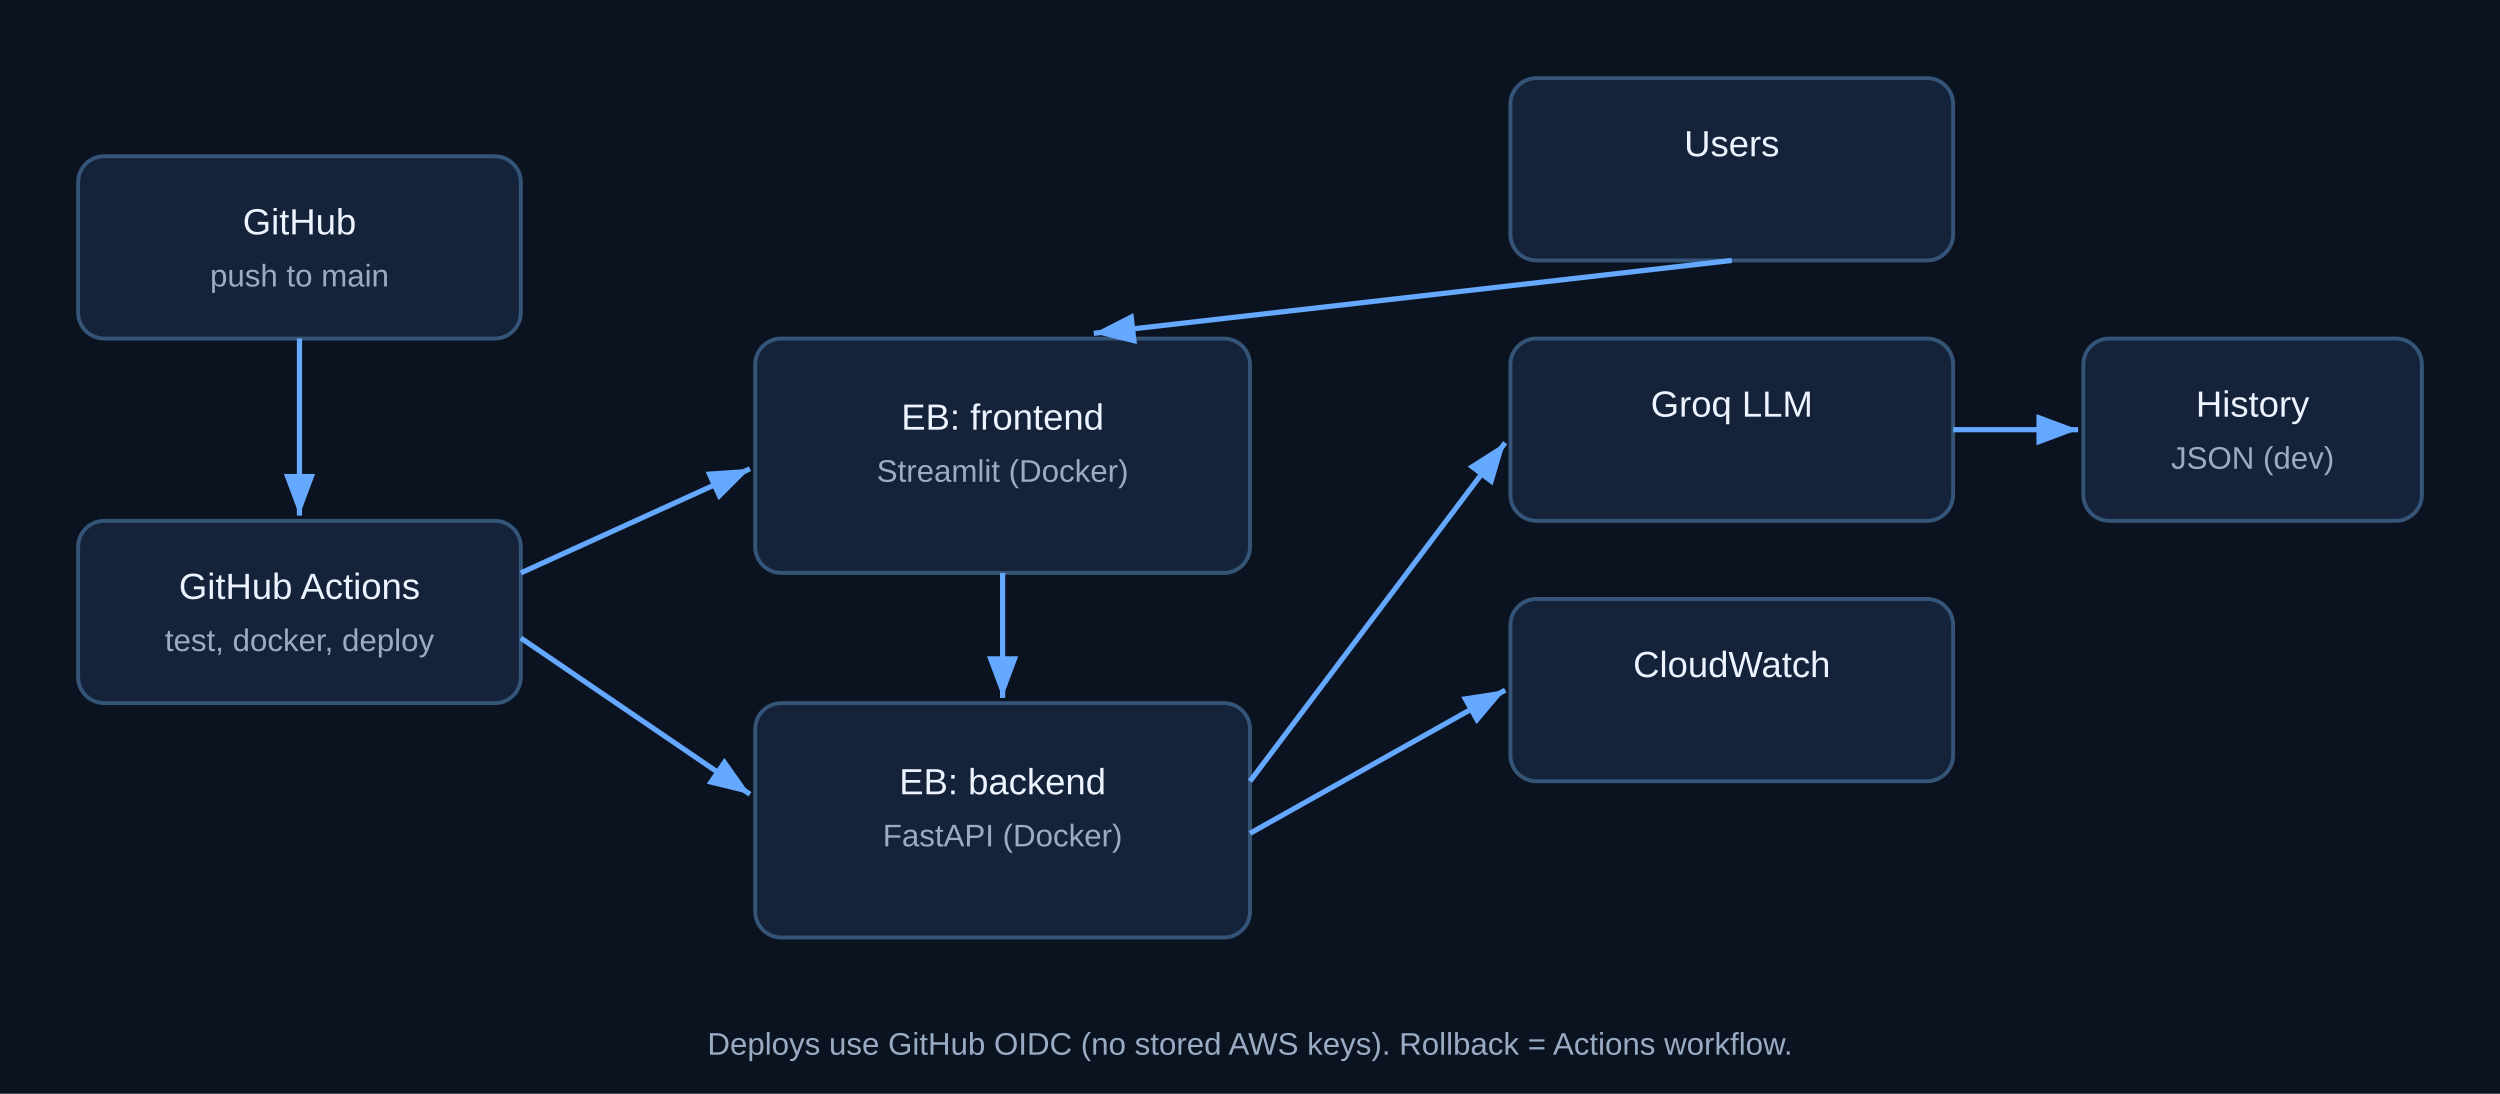
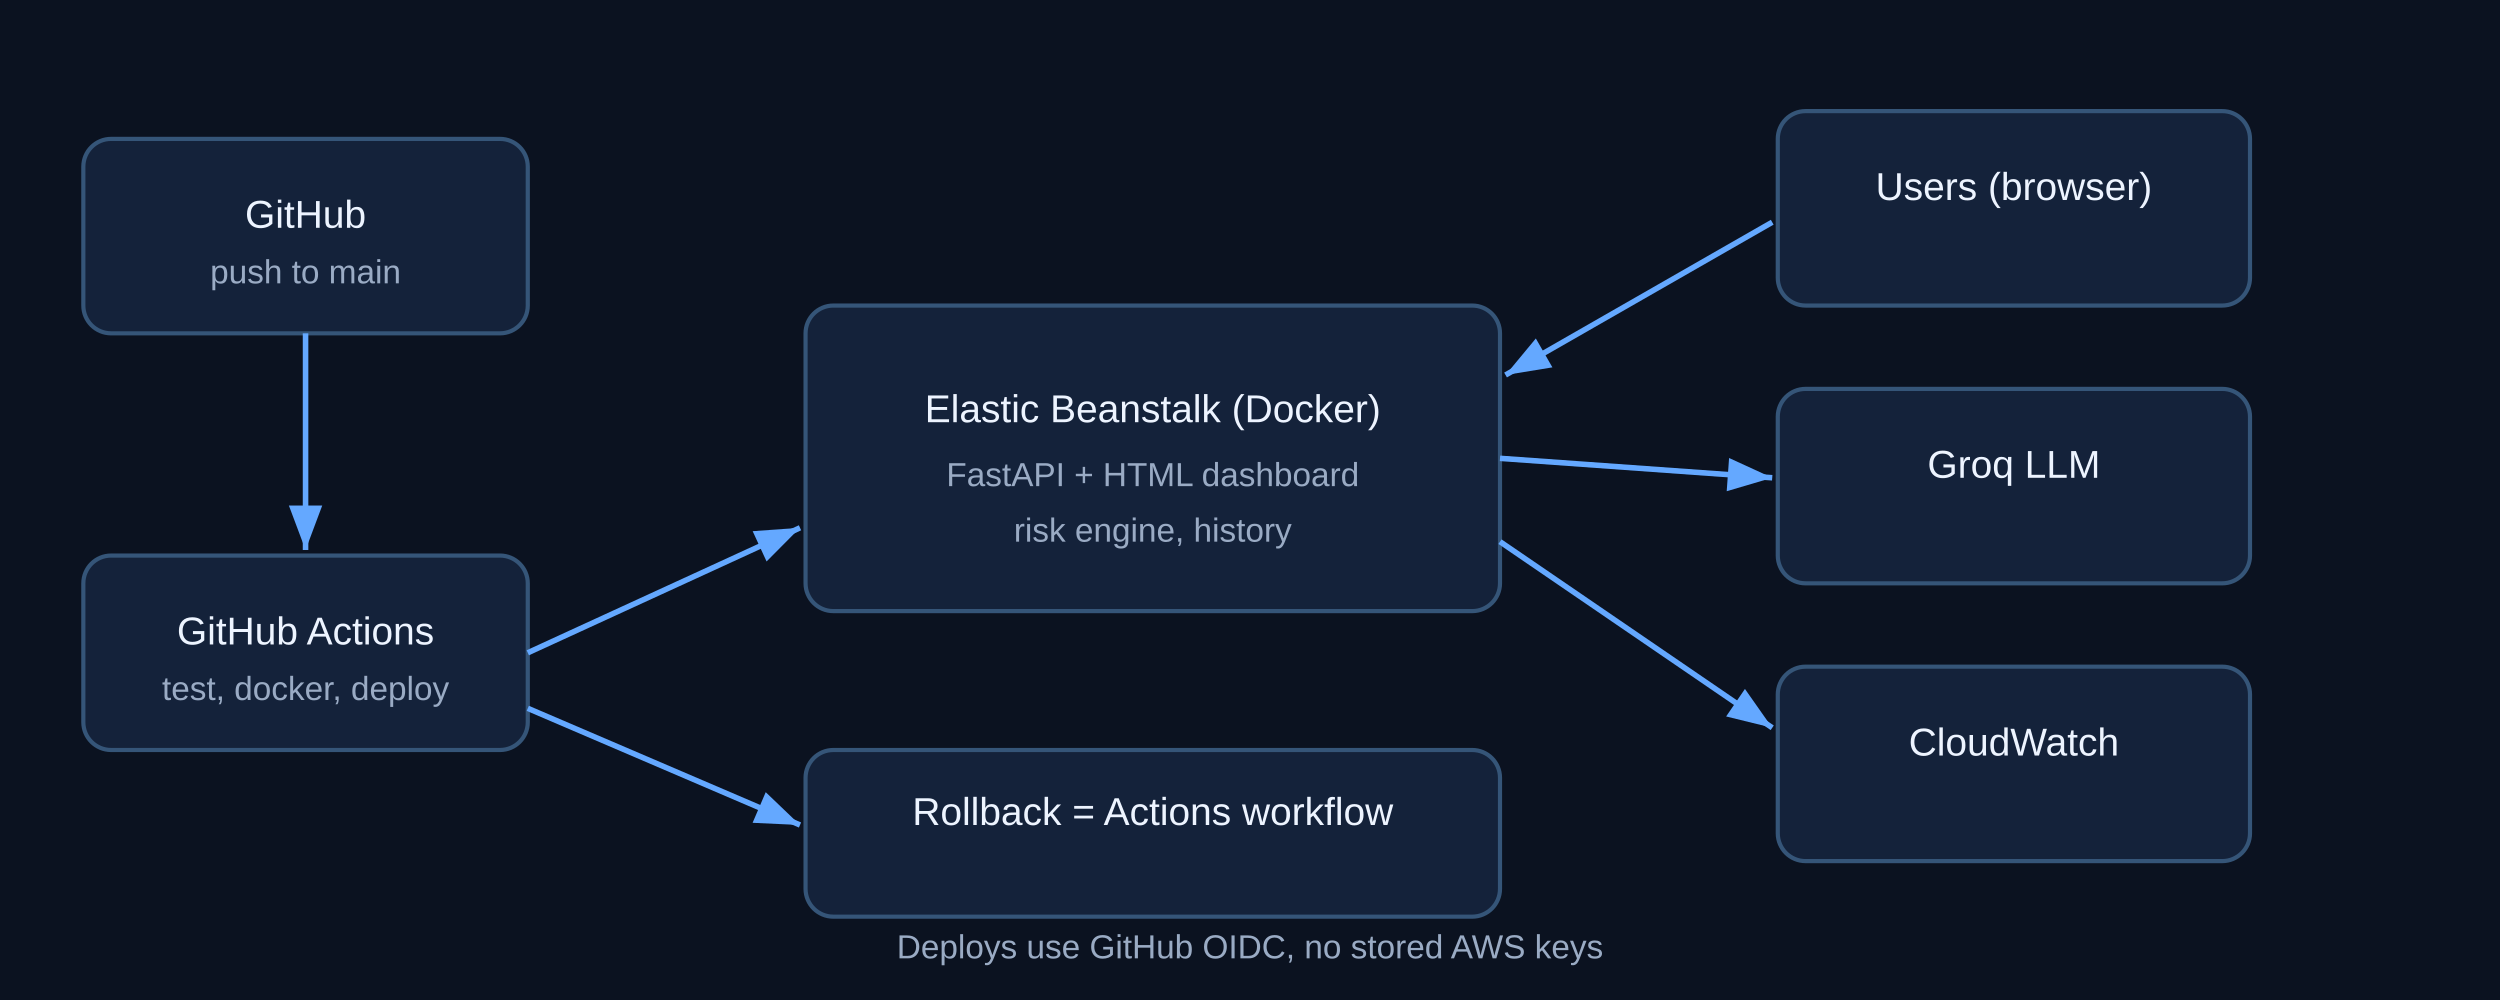
- <svg xmlns="http://www.w3.org/2000/svg" viewBox="0 0 960 420" font-family="Arial, sans-serif">
-   <rect width="960" height="420" fill="#0b1220" />
+ <svg xmlns="http://www.w3.org/2000/svg" viewBox="0 0 900 360" font-family="Arial, sans-serif">
+   <rect width="900" height="360" fill="#0b1220" />
  <defs>
    <marker id="a" markerWidth="10" markerHeight="10" refX="8" refY="3" orient="auto">
      <path d="M0,0 L8,3 L0,6 Z" fill="#64a8ff" />
    </marker>
  </defs>
  <g fill="#14223a" stroke="#355578" stroke-width="1.5">
-     <rect x="30" y="60" width="170" height="70" rx="10" />
-     <rect x="30" y="200" width="170" height="70" rx="10" />
-     <rect x="290" y="130" width="190" height="90" rx="10" />
-     <rect x="290" y="270" width="190" height="90" rx="10" />
-     <rect x="580" y="130" width="170" height="70" rx="10" />
-     <rect x="580" y="230" width="170" height="70" rx="10" />
-     <rect x="580" y="30" width="170" height="70" rx="10" />
-     <rect x="800" y="130" width="130" height="70" rx="10" />
+     <rect x="30" y="50" width="160" height="70" rx="10" />
+     <rect x="30" y="200" width="160" height="70" rx="10" />
+     <rect x="290" y="110" width="250" height="110" rx="10" />
+     <rect x="640" y="40" width="170" height="70" rx="10" />
+     <rect x="640" y="140" width="170" height="70" rx="10" />
+     <rect x="640" y="240" width="170" height="70" rx="10" />
+     <rect x="290" y="270" width="250" height="60" rx="10" />
  </g>
  <g fill="#edf4ff" font-size="14" text-anchor="middle">
-     <text x="115" y="90">GitHub</text>
-     <text x="115" y="110" font-size="12" fill="#9aabc4">push to main</text>
-     <text x="115" y="230">GitHub Actions</text>
-     <text x="115" y="250" font-size="12" fill="#9aabc4">test, docker, deploy</text>
-     <text x="385" y="165">EB: frontend</text>
-     <text x="385" y="185" font-size="12" fill="#9aabc4">Streamlit (Docker)</text>
-     <text x="385" y="305">EB: backend</text>
-     <text x="385" y="325" font-size="12" fill="#9aabc4">FastAPI (Docker)</text>
-     <text x="665" y="160">Groq LLM</text>
-     <text x="665" y="260">CloudWatch</text>
-     <text x="665" y="60">Users</text>
-     <text x="865" y="160">History</text>
-     <text x="865" y="180" font-size="12" fill="#9aabc4">JSON (dev)</text>
+     <text x="110" y="82">GitHub</text>
+     <text x="110" y="102" font-size="12" fill="#9aabc4">push to main</text>
+     <text x="110" y="232">GitHub Actions</text>
+     <text x="110" y="252" font-size="12" fill="#9aabc4">test, docker, deploy</text>
+     <text x="415" y="152">Elastic Beanstalk (Docker)</text>
+     <text x="415" y="175" font-size="12" fill="#9aabc4">FastAPI + HTML dashboard</text>
+     <text x="415" y="195" font-size="12" fill="#9aabc4">risk engine, history</text>
+     <text x="725" y="72">Users (browser)</text>
+     <text x="725" y="172">Groq LLM</text>
+     <text x="725" y="272">CloudWatch</text>
+     <text x="415" y="297">Rollback = Actions workflow</text>
  </g>
  <g stroke="#64a8ff" stroke-width="2" fill="none" marker-end="url(#a)">
-     <path d="M115 130 L115 198" />
-     <path d="M200 220 L288 180" />
-     <path d="M200 245 L288 305" />
-     <path d="M385 220 L385 268" />
-     <path d="M480 300 L578 170" />
-     <path d="M480 320 L578 265" />
-     <path d="M665 100 L420 128" />
-     <path d="M750 165 L798 165" />
+     <path d="M110 120 L110 198" />
+     <path d="M190 235 L288 190" />
+     <path d="M638 80 L542 135" />
+     <path d="M540 165 L638 172" />
+     <path d="M540 195 L638 262" />
+     <path d="M190 255 L288 297" />
  </g>
-   <text x="480" y="405" fill="#9aabc4" font-size="12" text-anchor="middle">Deploys use GitHub OIDC (no stored AWS keys). Rollback = Actions workflow.</text>
+   <text x="450" y="345" fill="#9aabc4" font-size="12" text-anchor="middle">Deploys use GitHub OIDC, no stored AWS keys</text>
</svg>
